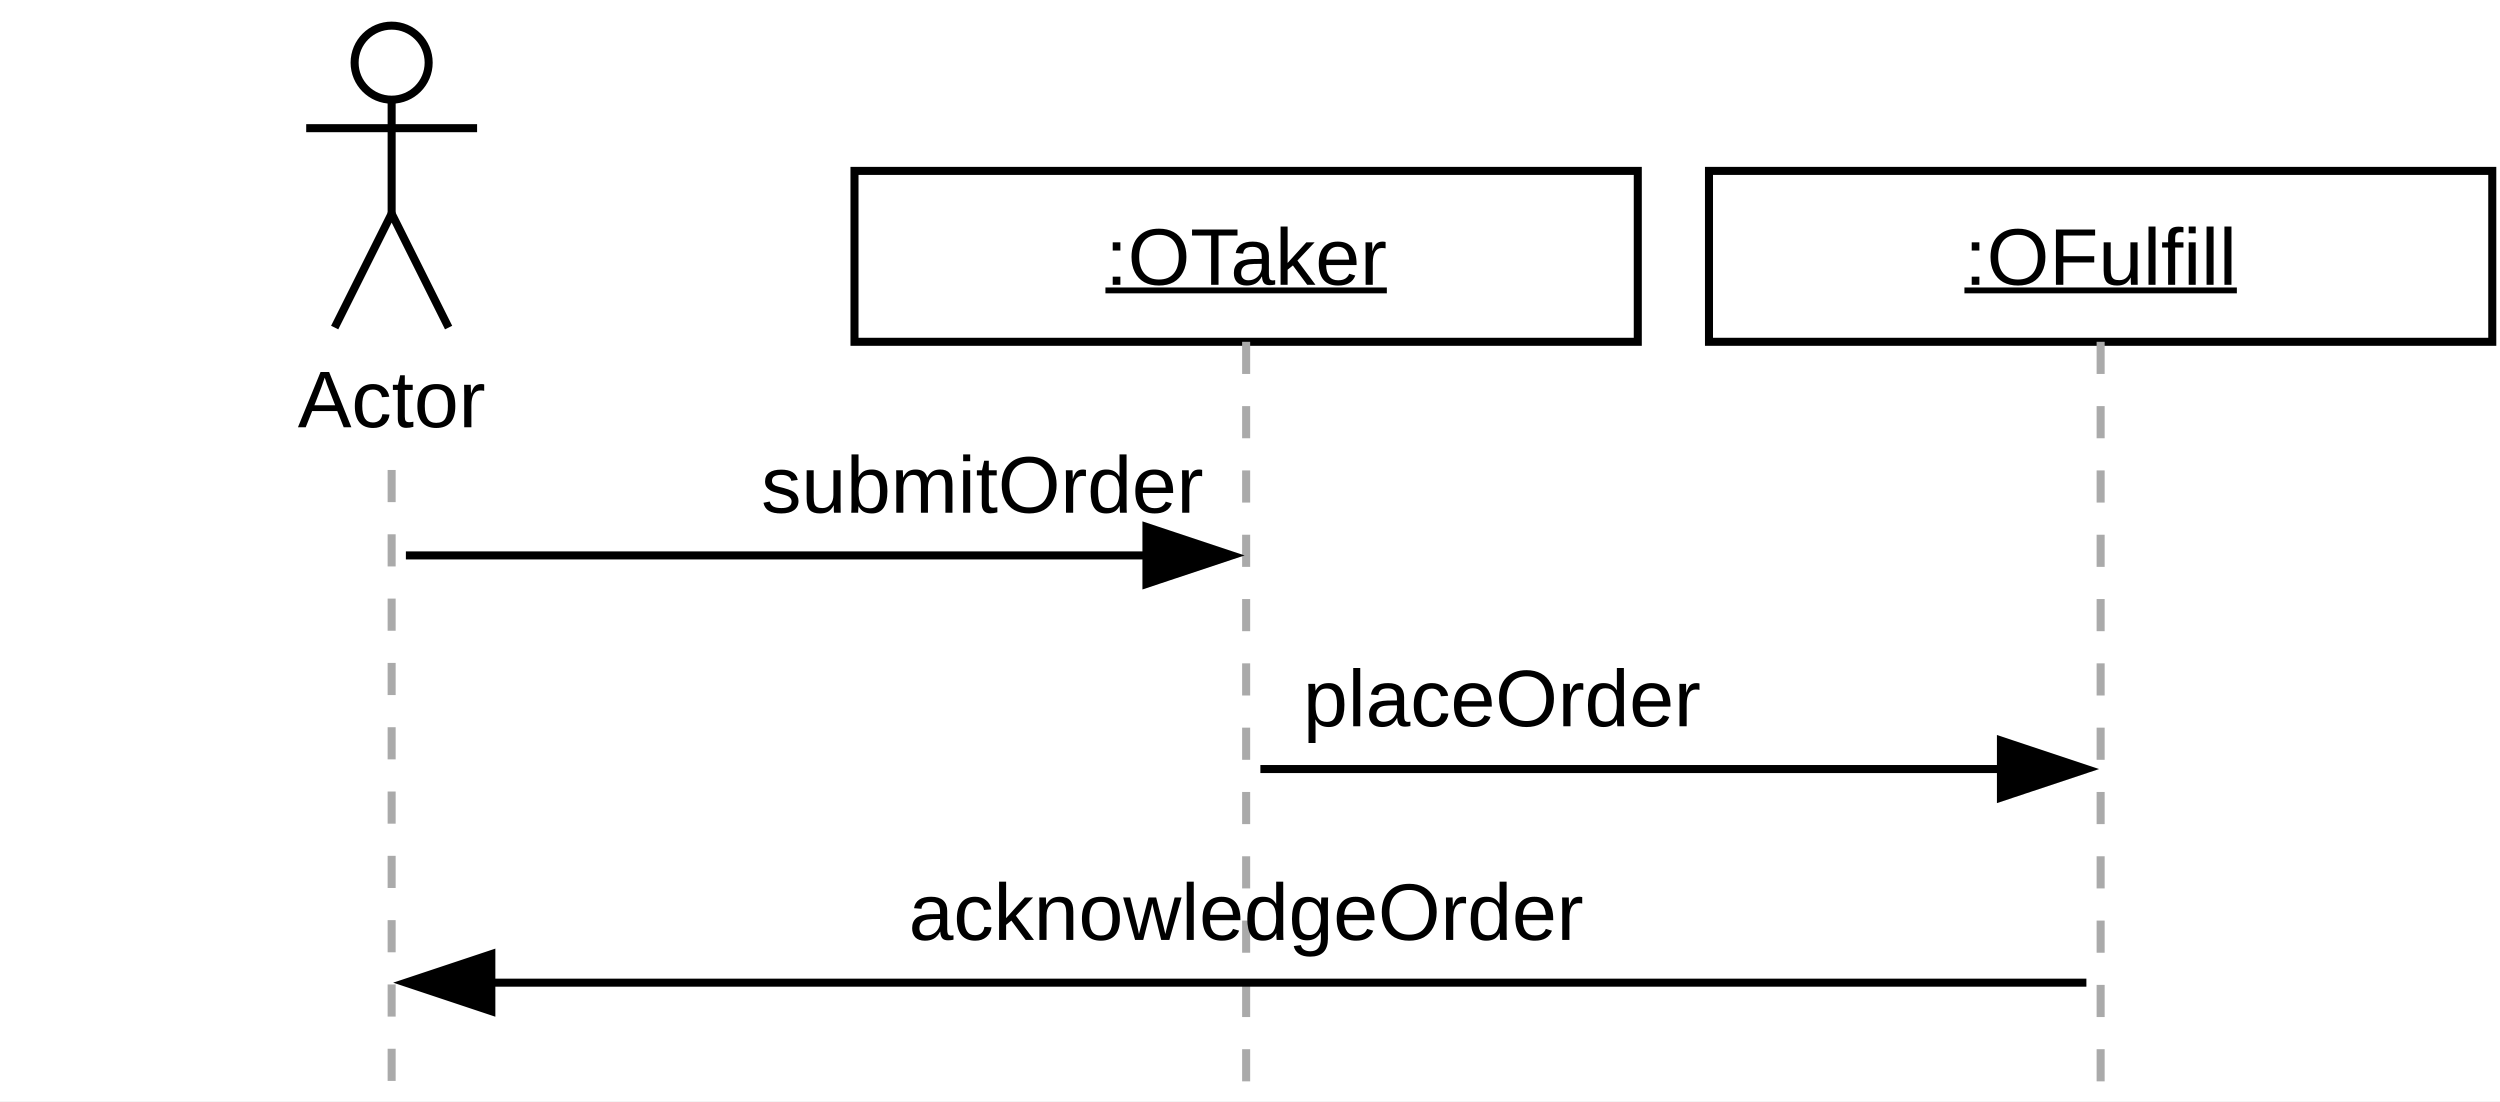
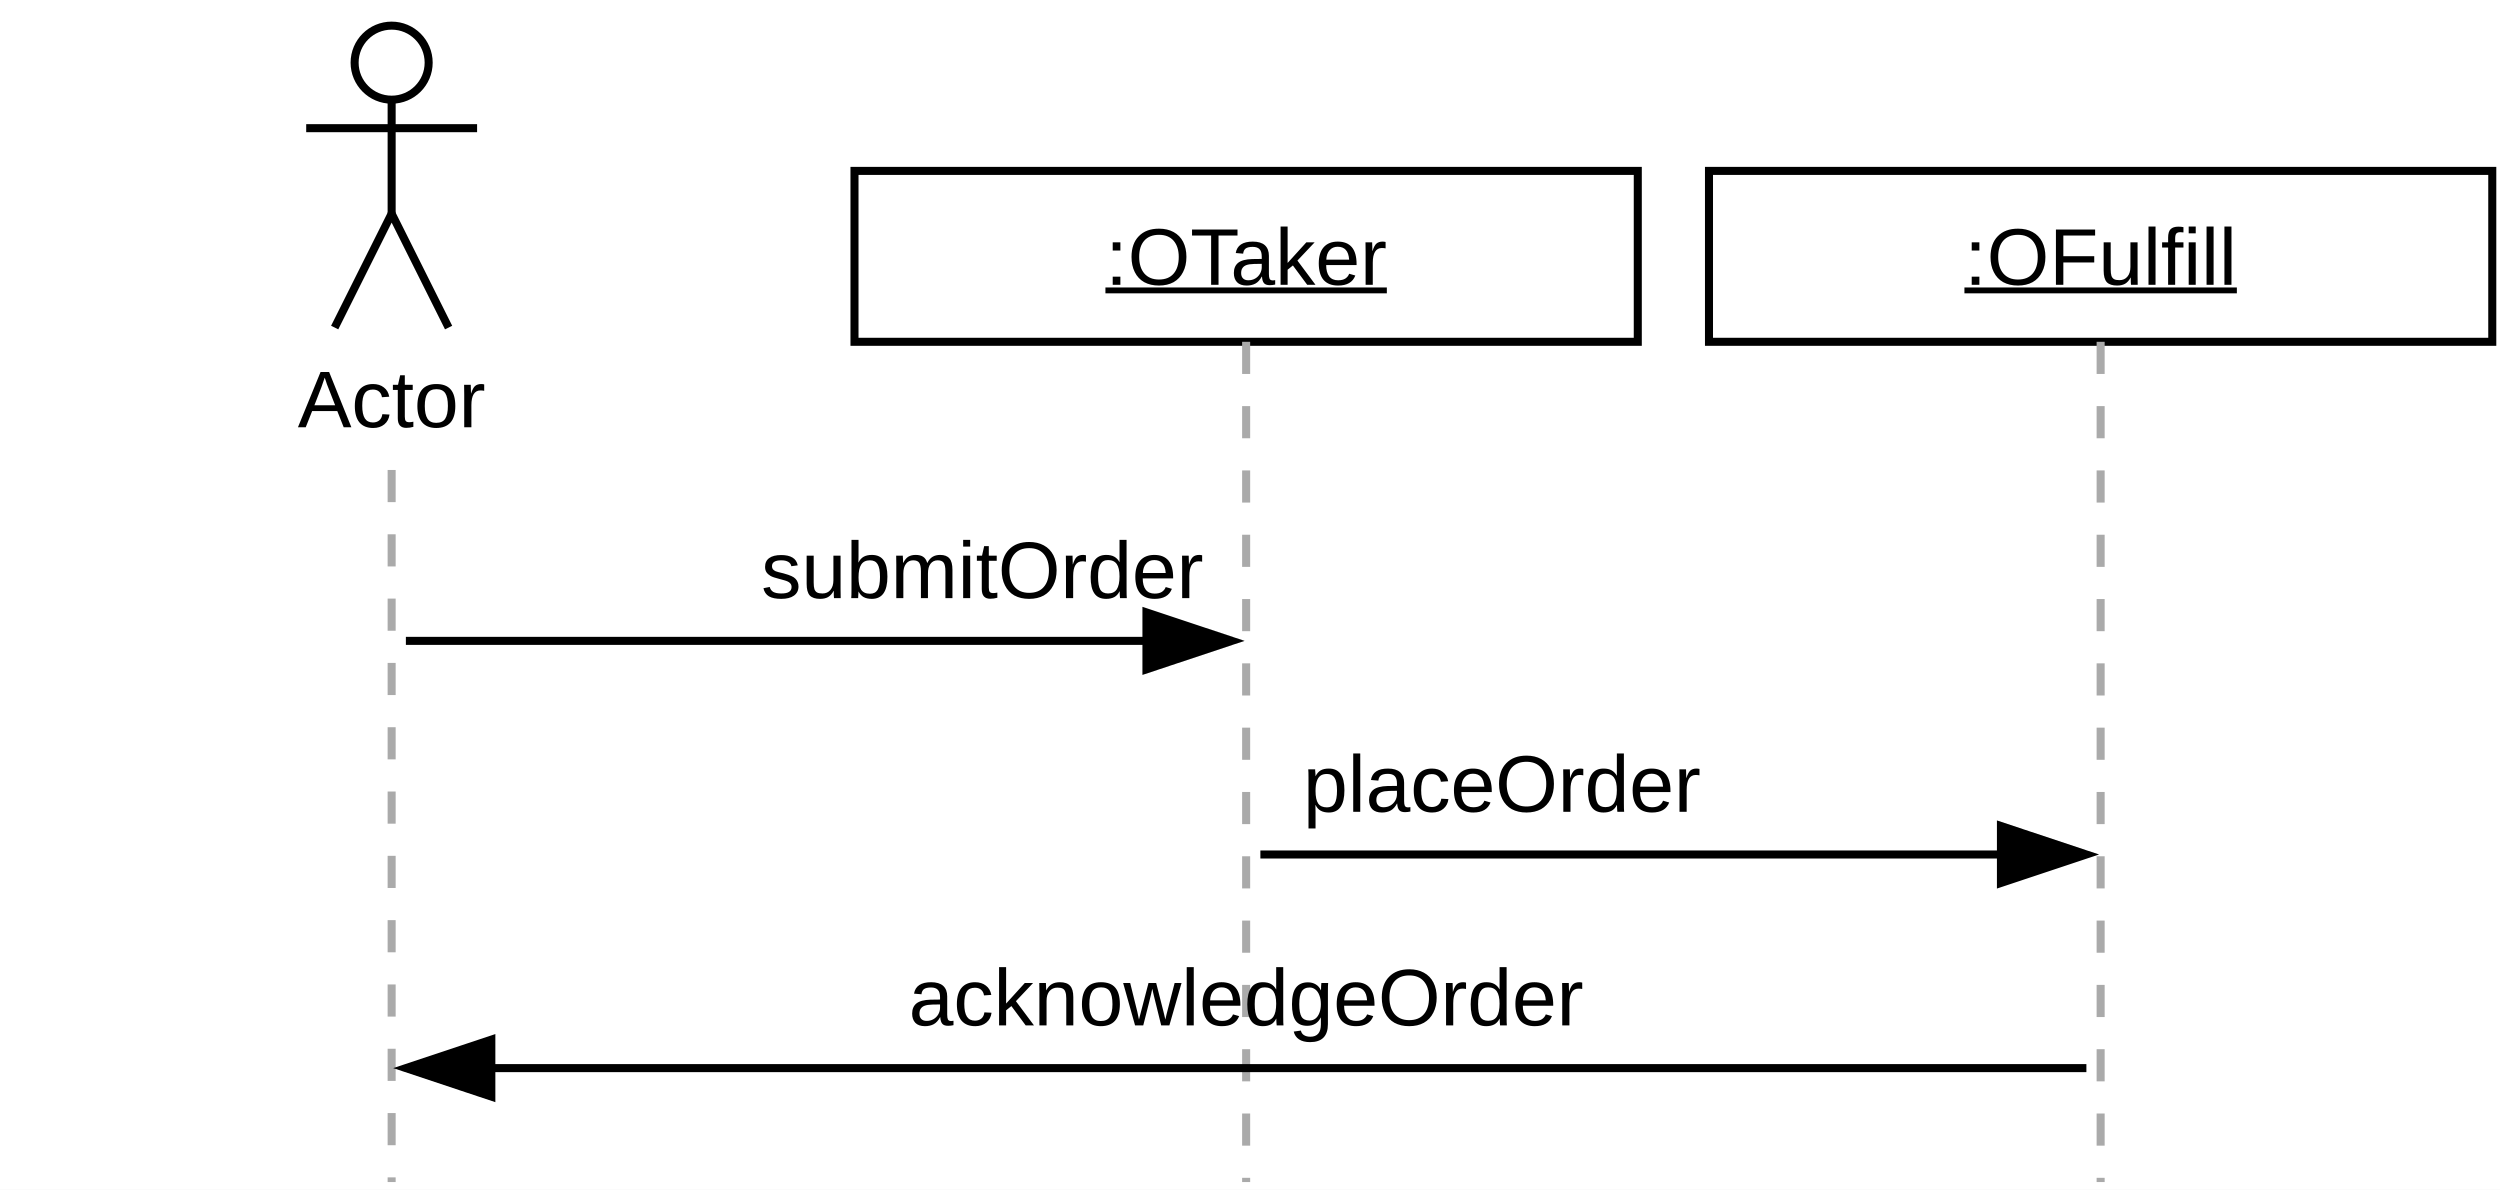
- <svg xmlns="http://www.w3.org/2000/svg" baseProfile="full" height="137px" version="1.1" width="311px">
+ <svg xmlns="http://www.w3.org/2000/svg" baseProfile="full" height="148px" version="1.1" width="311px">
  <defs />
  <g id="shapes" transform="scale(1.0)">
    <rect fill="white" height="100%" width="100%" x="0" y="0" />
    <circle cx="48.72" cy="7.795" fill="white" r="4.606" stroke="black" stroke-width="1" />
    <polyline fill="none" points="38.091,15.945 59.35,15.945" stroke="black" />
    <polyline fill="none" points="48.72,12.402 48.72,26.575" stroke="black" />
    <polyline fill="none" points="41.634,40.748 48.72,26.575 55.807,40.748" stroke="black" />
    <text fill="black" font-family="Arial, Helvetica, sans-serif" font-size="10px" text-anchor="middle" x="48.72" y="53.15">Actor</text>
    <rect fill="white" height="21.26" stroke="black" stroke-width="1" width="97.441" x="106.299" y="21.26" />
    <text fill="black" font-family="Arial, Helvetica, sans-serif" font-size="10px" text-anchor="middle" text-decoration="underline" x="155.02" y="35.433">:OTaker</text>
    <rect fill="white" height="21.26" stroke="black" stroke-width="1" width="97.441" x="212.598" y="21.26" />
    <text fill="black" font-family="Arial, Helvetica, sans-serif" font-size="10px" text-anchor="middle" text-decoration="underline" x="261.319" y="35.433">:OFulfill</text>
-     <line stroke="#aaaaaa" stroke-dasharray="4" stroke-width="1" x1="48.72" x2="48.72" y1="58.465" y2="136.417" />
-     <line stroke="#aaaaaa" stroke-dasharray="4" stroke-width="1" x1="155.02" x2="155.02" y1="42.52" y2="136.417" />
-     <line stroke="#aaaaaa" stroke-dasharray="4" stroke-width="1" x1="261.319" x2="261.319" y1="42.52" y2="136.417" />
-     <text fill="black" font-family="Arial, Helvetica, sans-serif" font-size="10px" text-anchor="end" x="149.705" y="63.78">submitOrder</text>
-     <line stroke="black" stroke-width="1" x1="50.492" x2="151.476" y1="69.094" y2="69.094" />
-     <polygon fill="black" points="142.618,72.638 153.248,69.094 142.618,65.551" stroke="black" />
-     <text fill="black" font-family="Arial, Helvetica, sans-serif" font-size="10px" text-anchor="start" x="162.106" y="90.354">placeOrder</text>
-     <line stroke="black" stroke-width="1" x1="156.791" x2="257.776" y1="95.669" y2="95.669" />
-     <polygon fill="black" points="248.917,99.213 259.547,95.669 248.917,92.126" stroke="black" />
-     <text fill="black" font-family="Arial, Helvetica, sans-serif" font-size="10px" text-anchor="middle" x="155.02" y="116.929">acknowledgeOrder</text>
-     <line stroke="black" stroke-width="1" x1="52.264" x2="259.547" y1="122.244" y2="122.244" />
-     <polygon fill="black" points="61.122,125.787 50.492,122.244 61.122,118.701" stroke="black" />
+     <line stroke="#aaaaaa" stroke-dasharray="4" stroke-width="1" x1="48.72" x2="48.72" y1="58.465" y2="147.047" />
+     <line stroke="#aaaaaa" stroke-dasharray="4" stroke-width="1" x1="155.02" x2="155.02" y1="42.52" y2="147.047" />
+     <line stroke="#aaaaaa" stroke-dasharray="4" stroke-width="1" x1="261.319" x2="261.319" y1="42.52" y2="147.047" />
+     <text fill="black" font-family="Arial, Helvetica, sans-serif" font-size="10px" text-anchor="end" x="149.705" y="74.409">submitOrder</text>
+     <line stroke="black" stroke-width="1" x1="50.492" x2="151.476" y1="79.724" y2="79.724" />
+     <polygon fill="black" points="142.618,83.268 153.248,79.724 142.618,76.181" stroke="black" />
+     <text fill="black" font-family="Arial, Helvetica, sans-serif" font-size="10px" text-anchor="start" x="162.106" y="100.984">placeOrder</text>
+     <line stroke="black" stroke-width="1" x1="156.791" x2="257.776" y1="106.299" y2="106.299" />
+     <polygon fill="black" points="248.917,109.843 259.547,106.299 248.917,102.756" stroke="black" />
+     <text fill="black" font-family="Arial, Helvetica, sans-serif" font-size="10px" text-anchor="middle" x="155.02" y="127.559">acknowledgeOrder</text>
+     <line stroke="black" stroke-width="1" x1="52.264" x2="259.547" y1="132.874" y2="132.874" />
+     <polygon fill="black" points="61.122,136.417 50.492,132.874 61.122,129.331" stroke="black" />
  </g>
</svg>
